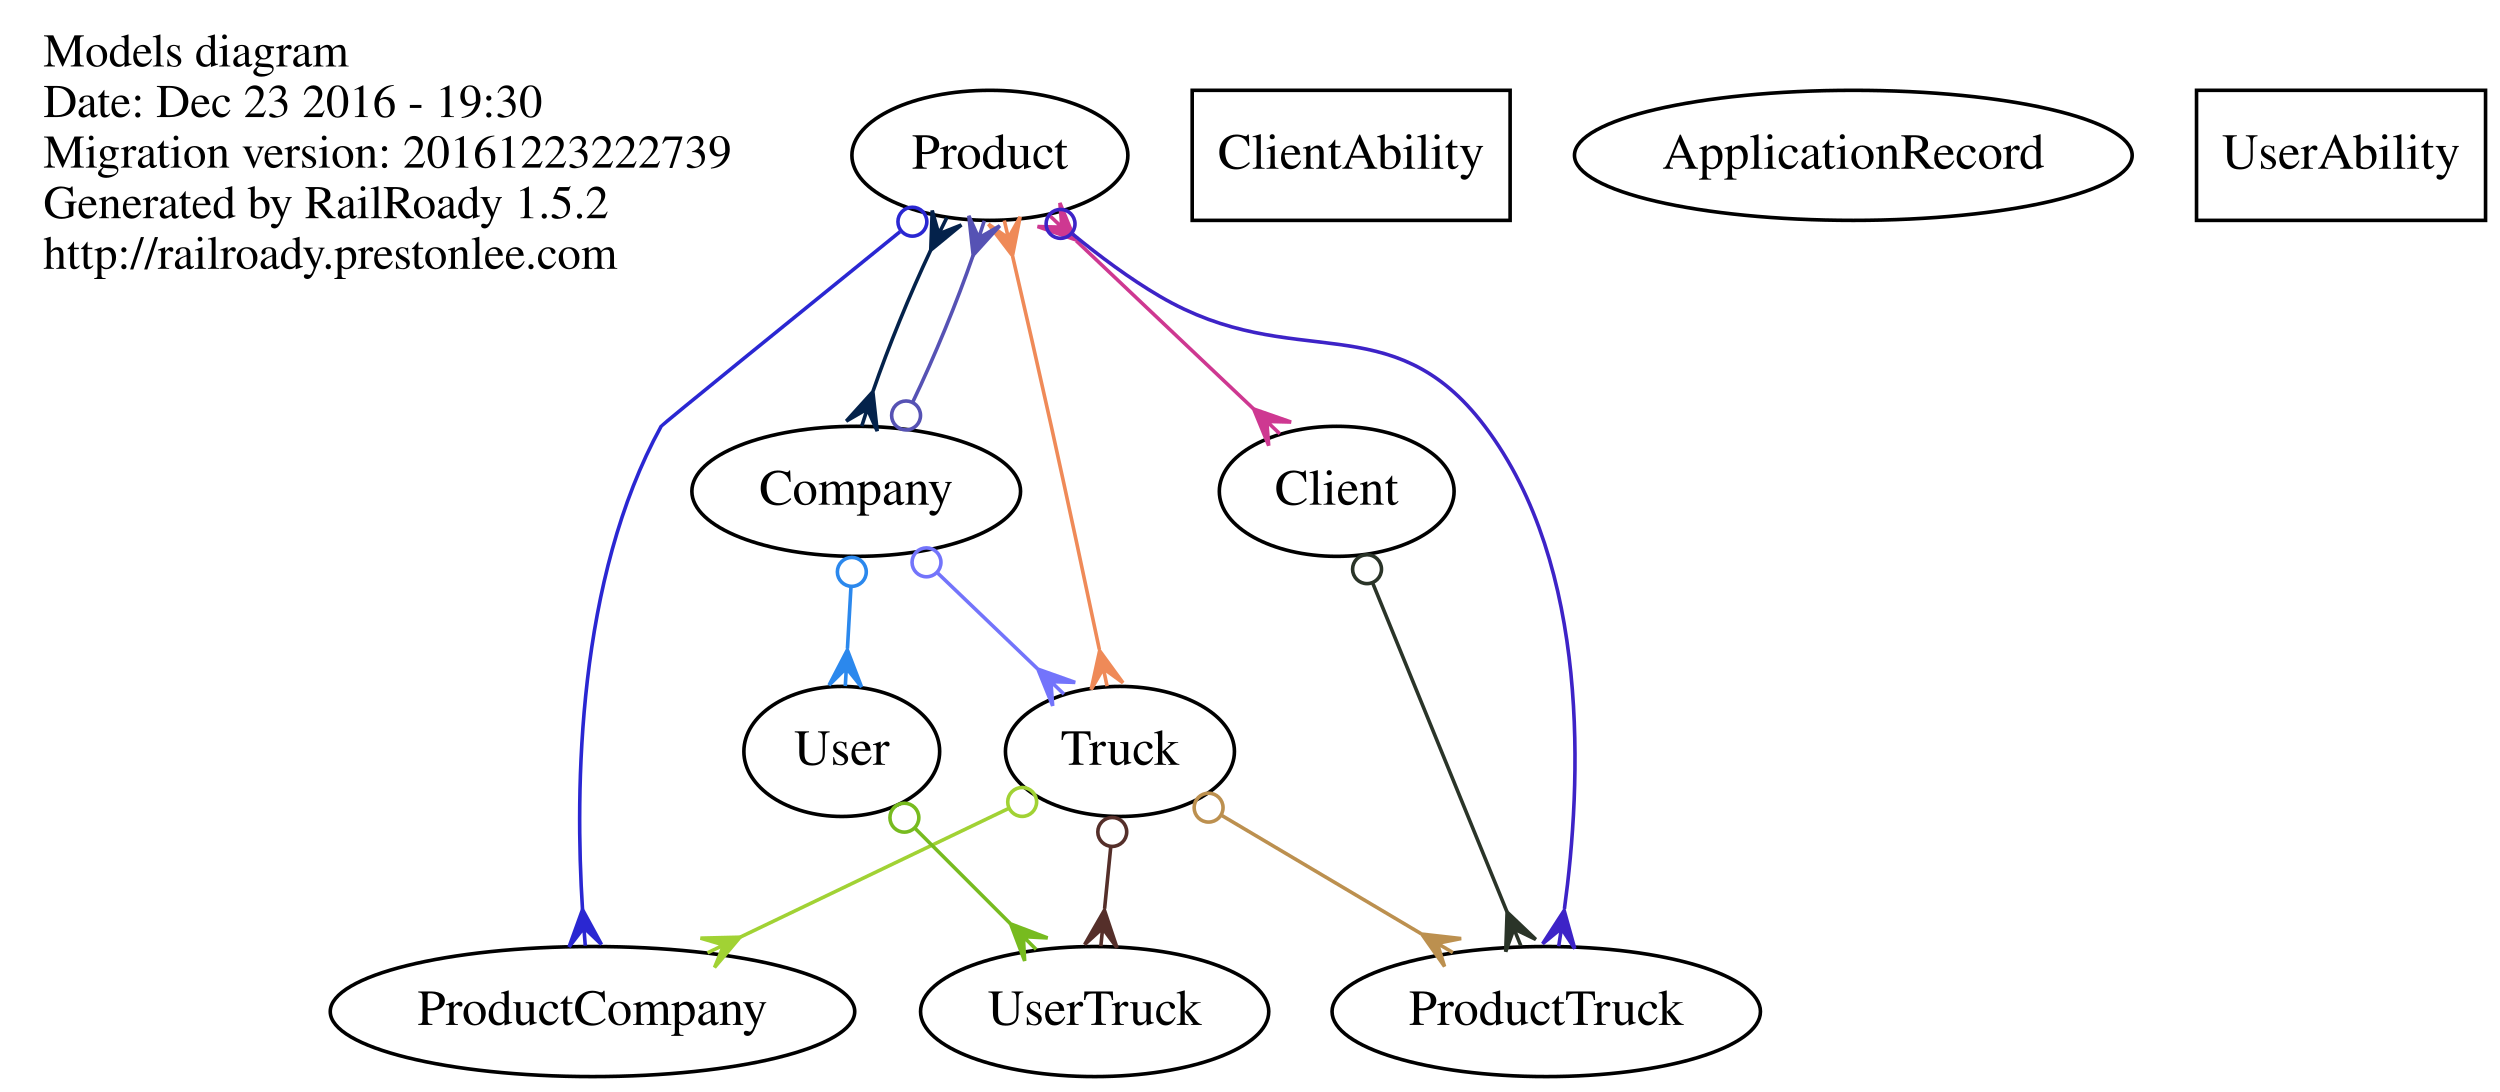
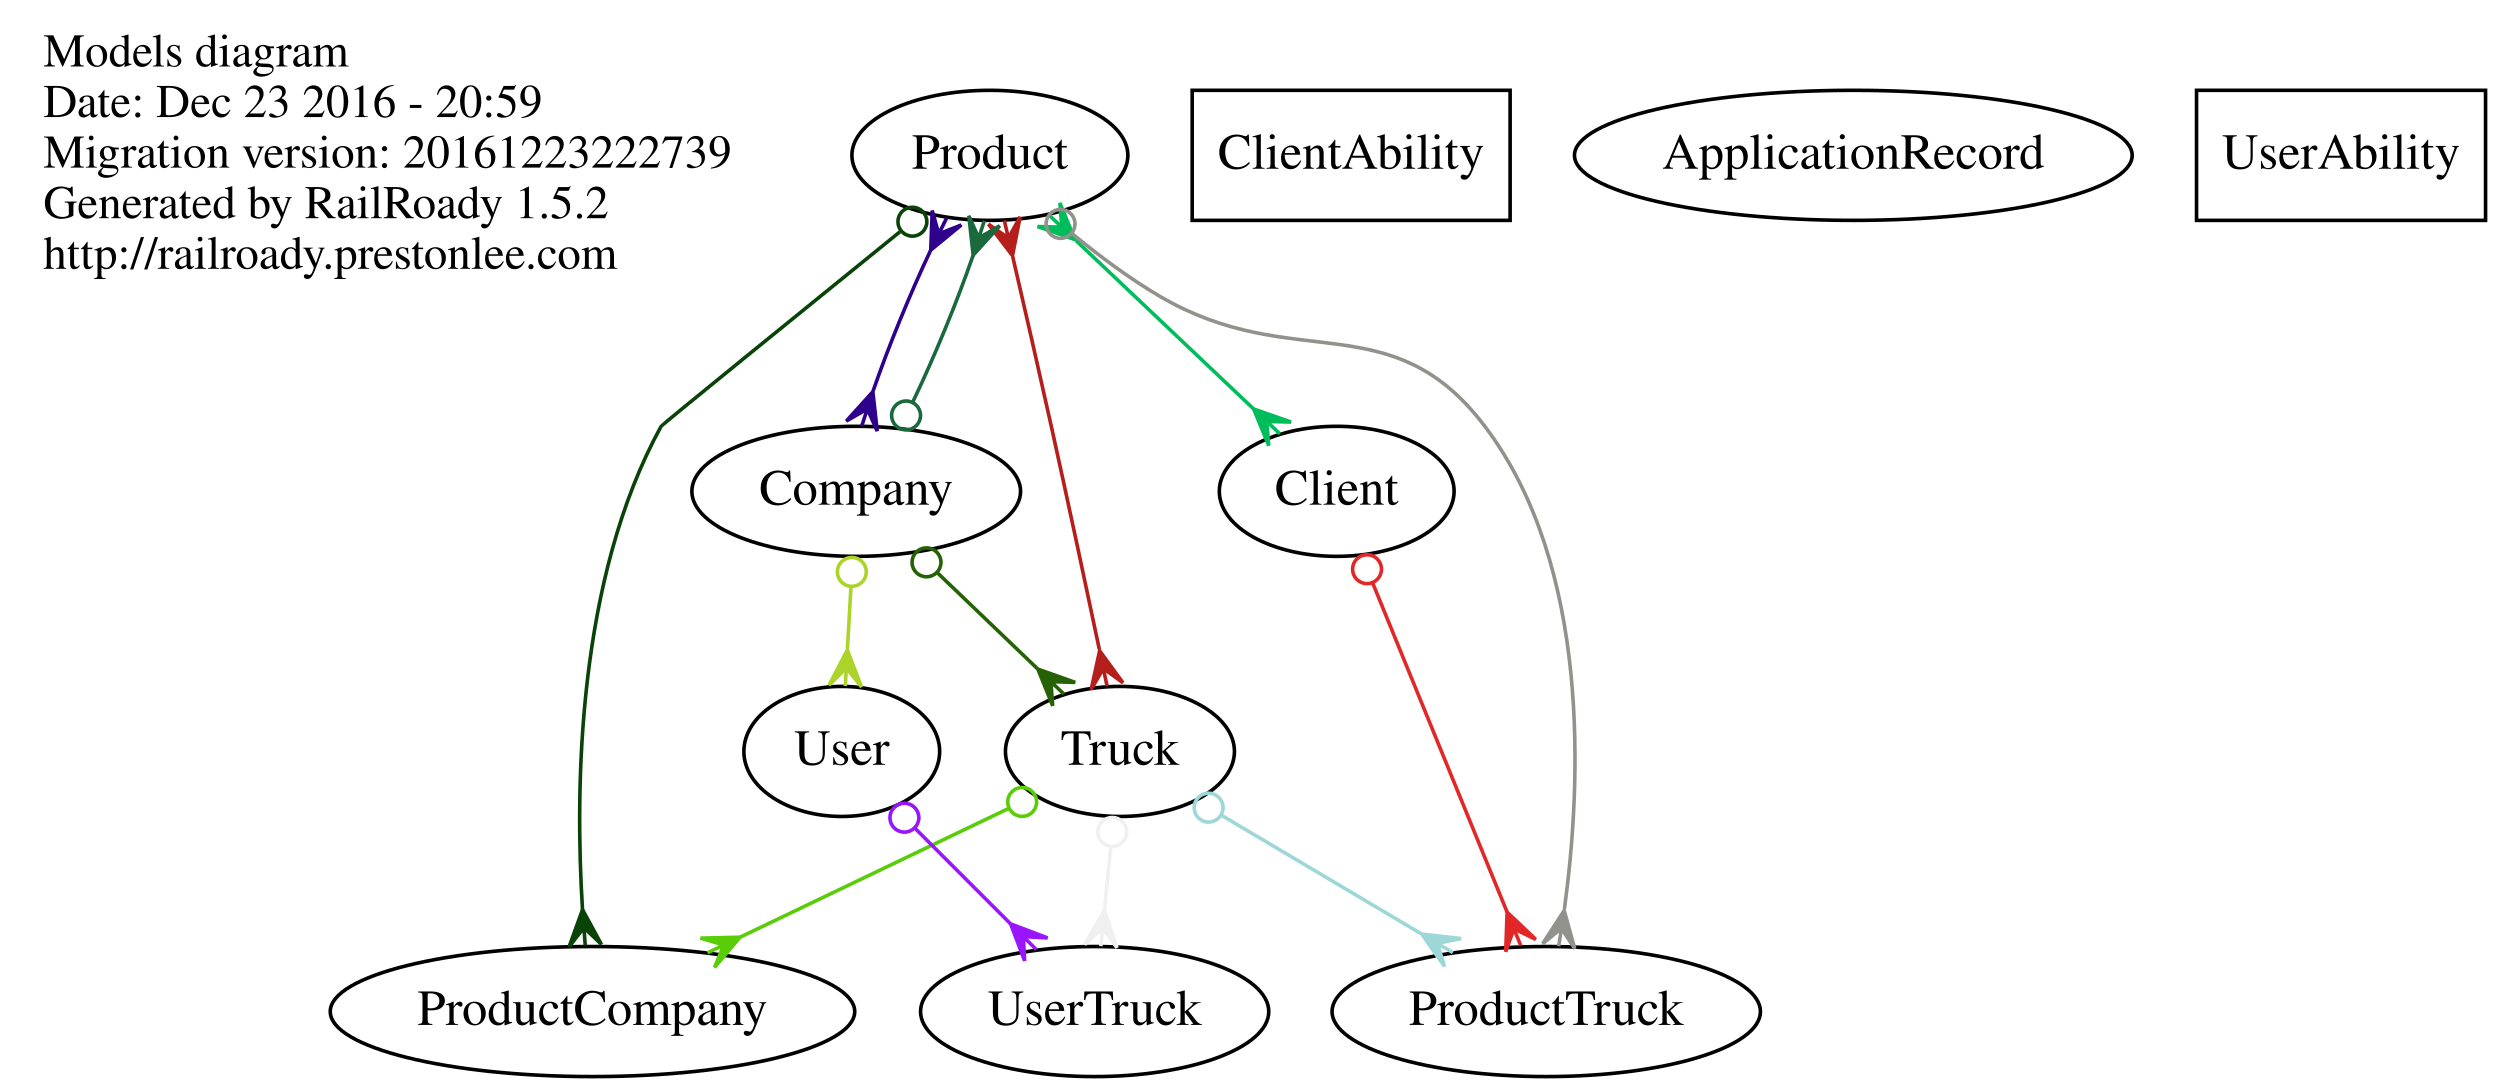
<svg xmlns="http://www.w3.org/2000/svg" width="692pt" height="302pt" viewBox="0.00 0.00 692.00 302.00">
  <g id="graph0" class="graph" transform="scale(1 1) rotate(0) translate(4 298)">
    <polygon fill="none" stroke="none" points="-4,4 -4,-298 688,-298 688,4 -4,4" />
    <g id="node1" class="node">
      <text text-anchor="start" x="8" y="-279.6" font-family="Times,serif" font-size="13.00">Models diagram</text>
-       <text text-anchor="start" x="8" y="-265.6" font-family="Times,serif" font-size="13.00">Date: Dec 23 2016 - 19:30</text>
+       <text text-anchor="start" x="8" y="-265.6" font-family="Times,serif" font-size="13.00">Date: Dec 23 2016 - 20:59</text>
      <text text-anchor="start" x="8" y="-251.6" font-family="Times,serif" font-size="13.00">Migration version: 20161223222739</text>
      <text text-anchor="start" x="8" y="-237.6" font-family="Times,serif" font-size="13.00">Generated by RailRoady 1.5.2</text>
      <text text-anchor="start" x="8" y="-223.6" font-family="Times,serif" font-size="13.00">http://railroady.prestonlee.com</text>
    </g>
    <g id="node2" class="node">
      <ellipse fill="none" stroke="black" cx="160" cy="-18" rx="72.588" ry="18" />
      <text text-anchor="middle" x="160" y="-14.3" font-family="Times,serif" font-size="14.00">ProductCompany</text>
    </g>
    <g id="node3" class="node">
      <ellipse fill="none" stroke="black" cx="270" cy="-255" rx="38.194" ry="18" />
      <text text-anchor="middle" x="270" y="-251.3" font-family="Times,serif" font-size="14.00">Product</text>
    </g>
    <g id="edge3" class="edge">
-       <path fill="none" stroke="#2a27d2" d="M245.12,-233.86C218.266,-212.109 179.257,-180.468 179,-180 155.749,-137.717 155.119,-79.859 157.239,-46.251" />
-       <ellipse fill="none" stroke="#2a27d2" cx="248.546" cy="-236.635" rx="4" ry="4" />
-       <polygon fill="#2a27d2" stroke="#2a27d2" points="157.242,-46.214 162.486,-36.583 157.621,-41.228 157.999,-36.242 157.999,-36.242 157.999,-36.242 157.621,-41.228 153.512,-35.901 157.242,-46.214 157.242,-46.214" />
+       <path fill="none" stroke="#0a4307" d="M245.12,-233.86C218.266,-212.109 179.257,-180.468 179,-180 155.749,-137.717 155.119,-79.859 157.239,-46.251" />
+       <ellipse fill="none" stroke="#0a4307" cx="248.546" cy="-236.635" rx="4" ry="4" />
+       <polygon fill="#0a4307" stroke="#0a4307" points="157.242,-46.214 162.486,-36.583 157.621,-41.228 157.999,-36.242 157.999,-36.242 157.999,-36.242 157.621,-41.228 153.512,-35.901 157.242,-46.214 157.242,-46.214" />
    </g>
    <g id="node6" class="node">
      <ellipse fill="none" stroke="black" cx="366" cy="-162" rx="32.494" ry="18" />
      <text text-anchor="middle" x="366" y="-158.3" font-family="Times,serif" font-size="14.00">Client</text>
    </g>
    <g id="edge2" class="edge">
-       <path fill="none" stroke="#ce3891" d="M293.915,-231.33C308.912,-217.115 328.142,-198.887 342.968,-184.833" />
-       <polygon fill="#ce3891" stroke="#ce3891" points="293.543,-231.684 283.189,-235.297 289.914,-235.123 286.285,-238.563 286.285,-238.563 286.285,-238.563 289.914,-235.123 289.381,-241.829 293.543,-231.684 293.543,-231.684" />
-       <polygon fill="#ce3891" stroke="#ce3891" points="343.016,-184.787 353.369,-181.173 346.645,-181.347 350.274,-177.907 350.274,-177.907 350.274,-177.907 346.645,-181.347 347.178,-174.642 343.016,-184.787 343.016,-184.787" />
+       <path fill="none" stroke="#00bd5b" d="M293.915,-231.33C308.912,-217.115 328.142,-198.887 342.968,-184.833" />
+       <polygon fill="#00bd5b" stroke="#00bd5b" points="293.543,-231.684 283.189,-235.297 289.914,-235.123 286.285,-238.563 286.285,-238.563 286.285,-238.563 289.914,-235.123 289.381,-241.829 293.543,-231.684 293.543,-231.684" />
+       <polygon fill="#00bd5b" stroke="#00bd5b" points="343.016,-184.787 353.369,-181.173 346.645,-181.347 350.274,-177.907 350.274,-177.907 350.274,-177.907 346.645,-181.347 347.178,-174.642 343.016,-184.787 343.016,-184.787" />
    </g>
    <g id="node8" class="node">
      <ellipse fill="none" stroke="black" cx="233" cy="-162" rx="45.492" ry="18" />
      <text text-anchor="middle" x="233" y="-158.3" font-family="Times,serif" font-size="14.00">Company</text>
    </g>
    <g id="edge4" class="edge">
-       <path fill="none" stroke="#04224b" d="M253.579,-228.67C247.848,-216.556 241.92,-202.052 237.667,-189.759" />
-       <polygon fill="#04224b" stroke="#04224b" points="253.629,-228.771 254.037,-239.729 255.849,-233.251 258.069,-237.731 258.069,-237.731 258.069,-237.731 255.849,-233.251 262.101,-235.733 253.629,-228.771 253.629,-228.771" />
-       <polygon fill="#04224b" stroke="#04224b" points="237.606,-189.57 238.811,-178.67 236.068,-184.812 234.53,-180.055 234.53,-180.055 234.53,-180.055 236.068,-184.812 230.248,-181.439 237.606,-189.57 237.606,-189.57" />
+       <path fill="none" stroke="#2f008b" d="M253.579,-228.67C247.848,-216.556 241.92,-202.052 237.667,-189.759" />
+       <polygon fill="#2f008b" stroke="#2f008b" points="253.629,-228.771 254.037,-239.729 255.849,-233.251 258.069,-237.731 258.069,-237.731 258.069,-237.731 255.849,-233.251 262.101,-235.733 253.629,-228.771 253.629,-228.771" />
+       <polygon fill="#2f008b" stroke="#2f008b" points="237.606,-189.57 238.811,-178.67 236.068,-184.812 234.53,-180.055 234.53,-180.055 234.53,-180.055 236.068,-184.812 230.248,-181.439 237.606,-189.57 237.606,-189.57" />
    </g>
    <g id="node12" class="node">
      <ellipse fill="none" stroke="black" cx="424" cy="-18" rx="59.29" ry="18" />
      <text text-anchor="middle" x="424" y="-14.3" font-family="Times,serif" font-size="14.00">ProductTruck</text>
    </g>
    <g id="edge1" class="edge">
-       <path fill="none" stroke="#3d23c7" d="M292.929,-233.182C300.282,-227.146 308.683,-220.875 317,-216 354.166,-194.213 381.005,-214.355 407,-180 436.382,-141.168 433.781,-81.158 429.03,-46.419" />
-       <ellipse fill="none" stroke="#3d23c7" cx="289.558" cy="-236.031" rx="4" ry="4" />
-       <polygon fill="#3d23c7" stroke="#3d23c7" points="428.961,-45.972 431.897,-35.407 428.205,-41.03 427.449,-36.087 427.449,-36.087 427.449,-36.087 428.205,-41.03 423.001,-36.768 428.961,-45.972 428.961,-45.972" />
+       <path fill="none" stroke="#91928b" d="M292.929,-233.182C300.282,-227.146 308.683,-220.875 317,-216 354.166,-194.213 381.005,-214.355 407,-180 436.382,-141.168 433.781,-81.158 429.03,-46.419" />
+       <ellipse fill="none" stroke="#91928b" cx="289.558" cy="-236.031" rx="4" ry="4" />
+       <polygon fill="#91928b" stroke="#91928b" points="428.961,-45.972 431.897,-35.407 428.205,-41.03 427.449,-36.087 427.449,-36.087 427.449,-36.087 428.205,-41.03 423.001,-36.768 428.961,-45.972 428.961,-45.972" />
    </g>
    <g id="node4" class="node">
      <polygon fill="none" stroke="black" points="414,-273 326,-273 326,-237 414,-237 414,-273" />
      <text text-anchor="middle" x="370" y="-251.3" font-family="Times,serif" font-size="14.00">ClientAbility</text>
    </g>
    <g id="node5" class="node">
      <ellipse fill="none" stroke="black" cx="306" cy="-90" rx="31.695" ry="18" />
      <text text-anchor="middle" x="306" y="-86.3" font-family="Times,serif" font-size="14.00">Truck</text>
    </g>
    <g id="edge8" class="edge">
-       <path fill="none" stroke="#a1d234" d="M275.275,-74.269C253.656,-63.904 224.491,-49.92 200.905,-38.612" />
-       <ellipse fill="none" stroke="#a1d234" cx="278.936" cy="-76.024" rx="4" ry="4" />
-       <polygon fill="#a1d234" stroke="#a1d234" points="200.856,-38.589 193.784,-30.207 196.347,-36.427 191.839,-34.265 191.839,-34.265 191.839,-34.265 196.347,-36.427 189.893,-38.323 200.856,-38.589 200.856,-38.589" />
+       <path fill="none" stroke="#59cd08" d="M275.275,-74.269C253.656,-63.904 224.491,-49.92 200.905,-38.612" />
+       <ellipse fill="none" stroke="#59cd08" cx="278.936" cy="-76.024" rx="4" ry="4" />
+       <polygon fill="#59cd08" stroke="#59cd08" points="200.856,-38.589 193.784,-30.207 196.347,-36.427 191.839,-34.265 191.839,-34.265 191.839,-34.265 196.347,-36.427 189.893,-38.323 200.856,-38.589 200.856,-38.589" />
    </g>
    <g id="edge6" class="edge">
-       <path fill="none" stroke="#ef8a58" d="M300.301,-118.229C296.583,-135.859 291.586,-159.306 287,-180 283.546,-195.588 279.554,-212.992 276.308,-227.003" />
-       <polygon fill="#ef8a58" stroke="#ef8a58" points="300.378,-117.865 306.84,-109.005 301.407,-112.972 302.436,-108.079 302.436,-108.079 302.436,-108.079 301.407,-112.972 298.032,-107.153 300.378,-117.865 300.378,-117.865" />
-       <polygon fill="#ef8a58" stroke="#ef8a58" points="276.255,-227.229 269.608,-235.951 275.123,-232.1 273.991,-236.97 273.991,-236.97 273.991,-236.97 275.123,-232.1 278.374,-237.989 276.255,-227.229 276.255,-227.229" />
+       <path fill="none" stroke="#b51e1a" d="M300.301,-118.229C296.583,-135.859 291.586,-159.306 287,-180 283.546,-195.588 279.554,-212.992 276.308,-227.003" />
+       <polygon fill="#b51e1a" stroke="#b51e1a" points="300.378,-117.865 306.84,-109.005 301.407,-112.972 302.436,-108.079 302.436,-108.079 302.436,-108.079 301.407,-112.972 298.032,-107.153 300.378,-117.865 300.378,-117.865" />
+       <polygon fill="#b51e1a" stroke="#b51e1a" points="276.255,-227.229 269.608,-235.951 275.123,-232.1 273.991,-236.97 273.991,-236.97 273.991,-236.97 275.123,-232.1 278.374,-237.989 276.255,-227.229 276.255,-227.229" />
    </g>
    <g id="node7" class="node">
      <ellipse fill="none" stroke="black" cx="299" cy="-18" rx="48.192" ry="18" />
      <text text-anchor="middle" x="299" y="-14.3" font-family="Times,serif" font-size="14.00">UserTruck</text>
    </g>
    <g id="edge7" class="edge">
-       <path fill="none" stroke="#552f2a" d="M303.464,-63.64C302.906,-58.063 302.313,-52.132 301.748,-46.476" />
-       <ellipse fill="none" stroke="#552f2a" cx="303.872" cy="-67.716" rx="4" ry="4" />
-       <polygon fill="#552f2a" stroke="#552f2a" points="301.706,-46.055 305.188,-35.657 301.208,-41.08 300.71,-36.104 300.71,-36.104 300.71,-36.104 301.208,-41.08 296.233,-36.552 301.706,-46.055 301.706,-46.055" />
+       <path fill="none" stroke="#f1f0f1" d="M303.464,-63.64C302.906,-58.063 302.313,-52.132 301.748,-46.476" />
+       <ellipse fill="none" stroke="#f1f0f1" cx="303.872" cy="-67.716" rx="4" ry="4" />
+       <polygon fill="#f1f0f1" stroke="#f1f0f1" points="301.706,-46.055 305.188,-35.657 301.208,-41.08 300.71,-36.104 300.71,-36.104 300.71,-36.104 301.208,-41.08 296.233,-36.552 301.706,-46.055 301.706,-46.055" />
    </g>
    <g id="edge5" class="edge">
-       <path fill="none" stroke="#bc904f" d="M334.211,-72.264C350.753,-62.451 371.781,-49.977 389.329,-39.568" />
-       <ellipse fill="none" stroke="#bc904f" cx="330.536" cy="-74.445" rx="4" ry="4" />
-       <polygon fill="#bc904f" stroke="#bc904f" points="389.545,-39.44 400.441,-38.208 393.845,-36.889 398.145,-34.337 398.145,-34.337 398.145,-34.337 393.845,-36.889 395.85,-30.467 389.545,-39.44 389.545,-39.44" />
+       <path fill="none" stroke="#9dd7d8" d="M334.211,-72.264C350.753,-62.451 371.781,-49.977 389.329,-39.568" />
+       <ellipse fill="none" stroke="#9dd7d8" cx="330.536" cy="-74.445" rx="4" ry="4" />
+       <polygon fill="#9dd7d8" stroke="#9dd7d8" points="389.545,-39.44 400.441,-38.208 393.845,-36.889 398.145,-34.337 398.145,-34.337 398.145,-34.337 393.845,-36.889 395.85,-30.467 389.545,-39.44 389.545,-39.44" />
    </g>
    <g id="edge9" class="edge">
-       <path fill="none" stroke="#2a3428" d="M375.966,-136.6C386.322,-111.247 402.477,-71.695 413.149,-45.567" />
-       <ellipse fill="none" stroke="#2a3428" cx="374.394" cy="-140.45" rx="4" ry="4" />
-       <polygon fill="#2a3428" stroke="#2a3428" points="413.166,-45.525 421.113,-37.969 415.056,-40.897 416.947,-36.268 416.947,-36.268 416.947,-36.268 415.056,-40.897 412.781,-34.566 413.166,-45.525 413.166,-45.525" />
+       <path fill="none" stroke="#e22728" d="M375.966,-136.6C386.322,-111.247 402.477,-71.695 413.149,-45.567" />
+       <ellipse fill="none" stroke="#e22728" cx="374.394" cy="-140.45" rx="4" ry="4" />
+       <polygon fill="#e22728" stroke="#e22728" points="413.166,-45.525 421.113,-37.969 415.056,-40.897 416.947,-36.268 416.947,-36.268 416.947,-36.268 415.056,-40.897 412.781,-34.566 413.166,-45.525 413.166,-45.525" />
    </g>
    <g id="edge10" class="edge">
-       <path fill="none" stroke="#5652b4" d="M248.671,-186.756C254.64,-199.19 260.913,-214.457 265.353,-227.299" />
-       <ellipse fill="none" stroke="#5652b4" cx="246.799" cy="-183.006" rx="4" ry="4" />
-       <polygon fill="#5652b4" stroke="#5652b4" points="265.375,-227.369 264.17,-238.268 266.914,-232.126 268.452,-236.884 268.452,-236.884 268.452,-236.884 266.914,-232.126 272.734,-235.499 265.375,-227.369 265.375,-227.369" />
+       <path fill="none" stroke="#1a693c" d="M248.671,-186.756C254.64,-199.19 260.913,-214.457 265.353,-227.299" />
+       <ellipse fill="none" stroke="#1a693c" cx="246.799" cy="-183.006" rx="4" ry="4" />
+       <polygon fill="#1a693c" stroke="#1a693c" points="265.375,-227.369 264.17,-238.268 266.914,-232.126 268.452,-236.884 268.452,-236.884 268.452,-236.884 266.914,-232.126 272.734,-235.499 265.375,-227.369 265.375,-227.369" />
    </g>
    <g id="edge11" class="edge">
-       <path fill="none" stroke="#7374fb" d="M255.607,-139.322C264.366,-130.923 274.381,-121.32 283.162,-112.899" />
-       <ellipse fill="none" stroke="#7374fb" cx="252.452" cy="-142.347" rx="4" ry="4" />
-       <polygon fill="#7374fb" stroke="#7374fb" points="283.281,-112.785 293.614,-109.112 286.89,-109.325 290.499,-105.864 290.499,-105.864 290.499,-105.864 286.89,-109.325 287.384,-102.616 283.281,-112.785 283.281,-112.785" />
+       <path fill="none" stroke="#256105" d="M255.607,-139.322C264.366,-130.923 274.381,-121.32 283.162,-112.899" />
+       <ellipse fill="none" stroke="#256105" cx="252.452" cy="-142.347" rx="4" ry="4" />
+       <polygon fill="#256105" stroke="#256105" points="283.281,-112.785 293.614,-109.112 286.89,-109.325 290.499,-105.864 290.499,-105.864 290.499,-105.864 286.89,-109.325 287.384,-102.616 283.281,-112.785 283.281,-112.785" />
    </g>
    <g id="node11" class="node">
      <ellipse fill="none" stroke="black" cx="229" cy="-90" rx="27.097" ry="18" />
      <text text-anchor="middle" x="229" y="-86.3" font-family="Times,serif" font-size="14.00">User</text>
    </g>
    <g id="edge12" class="edge">
-       <path fill="none" stroke="#2b88ed" d="M231.551,-135.64C231.232,-130.063 230.893,-124.132 230.57,-118.476" />
-       <ellipse fill="none" stroke="#2b88ed" cx="231.783" cy="-139.703" rx="4" ry="4" />
-       <polygon fill="#2b88ed" stroke="#2b88ed" points="230.548,-118.088 234.47,-107.848 230.263,-113.096 229.977,-108.104 229.977,-108.104 229.977,-108.104 230.263,-113.096 225.485,-108.361 230.548,-118.088 230.548,-118.088" />
+       <path fill="none" stroke="#acd428" d="M231.551,-135.64C231.232,-130.063 230.893,-124.132 230.57,-118.476" />
+       <ellipse fill="none" stroke="#acd428" cx="231.783" cy="-139.703" rx="4" ry="4" />
+       <polygon fill="#acd428" stroke="#acd428" points="230.548,-118.088 234.47,-107.848 230.263,-113.096 229.977,-108.104 229.977,-108.104 229.977,-108.104 230.263,-113.096 225.485,-108.361 230.548,-118.088 230.548,-118.088" />
    </g>
    <g id="node9" class="node">
      <ellipse fill="none" stroke="black" cx="509" cy="-255" rx="77.187" ry="18" />
      <text text-anchor="middle" x="509" y="-251.3" font-family="Times,serif" font-size="14.00">ApplicationRecord</text>
    </g>
    <g id="node10" class="node">
      <polygon fill="none" stroke="black" points="684,-273 604,-273 604,-237 684,-237 684,-273" />
      <text text-anchor="middle" x="644" y="-251.3" font-family="Times,serif" font-size="14.00">UserAbility</text>
    </g>
    <g id="edge13" class="edge">
-       <path fill="none" stroke="#77bb1f" d="M249.171,-68.829C257.43,-60.57 267.04,-50.96 275.605,-42.395" />
-       <ellipse fill="none" stroke="#77bb1f" cx="246.332" cy="-71.668" rx="4" ry="4" />
-       <polygon fill="#77bb1f" stroke="#77bb1f" points="275.731,-42.269 285.984,-38.38 279.266,-38.734 282.802,-35.198 282.802,-35.198 282.802,-35.198 279.266,-38.734 279.62,-32.016 275.731,-42.269 275.731,-42.269" />
+       <path fill="none" stroke="#9815fc" d="M249.171,-68.829C257.43,-60.57 267.04,-50.96 275.605,-42.395" />
+       <ellipse fill="none" stroke="#9815fc" cx="246.332" cy="-71.668" rx="4" ry="4" />
+       <polygon fill="#9815fc" stroke="#9815fc" points="275.731,-42.269 285.984,-38.38 279.266,-38.734 282.802,-35.198 282.802,-35.198 282.802,-35.198 279.266,-38.734 279.62,-32.016 275.731,-42.269 275.731,-42.269" />
    </g>
  </g>
</svg>
